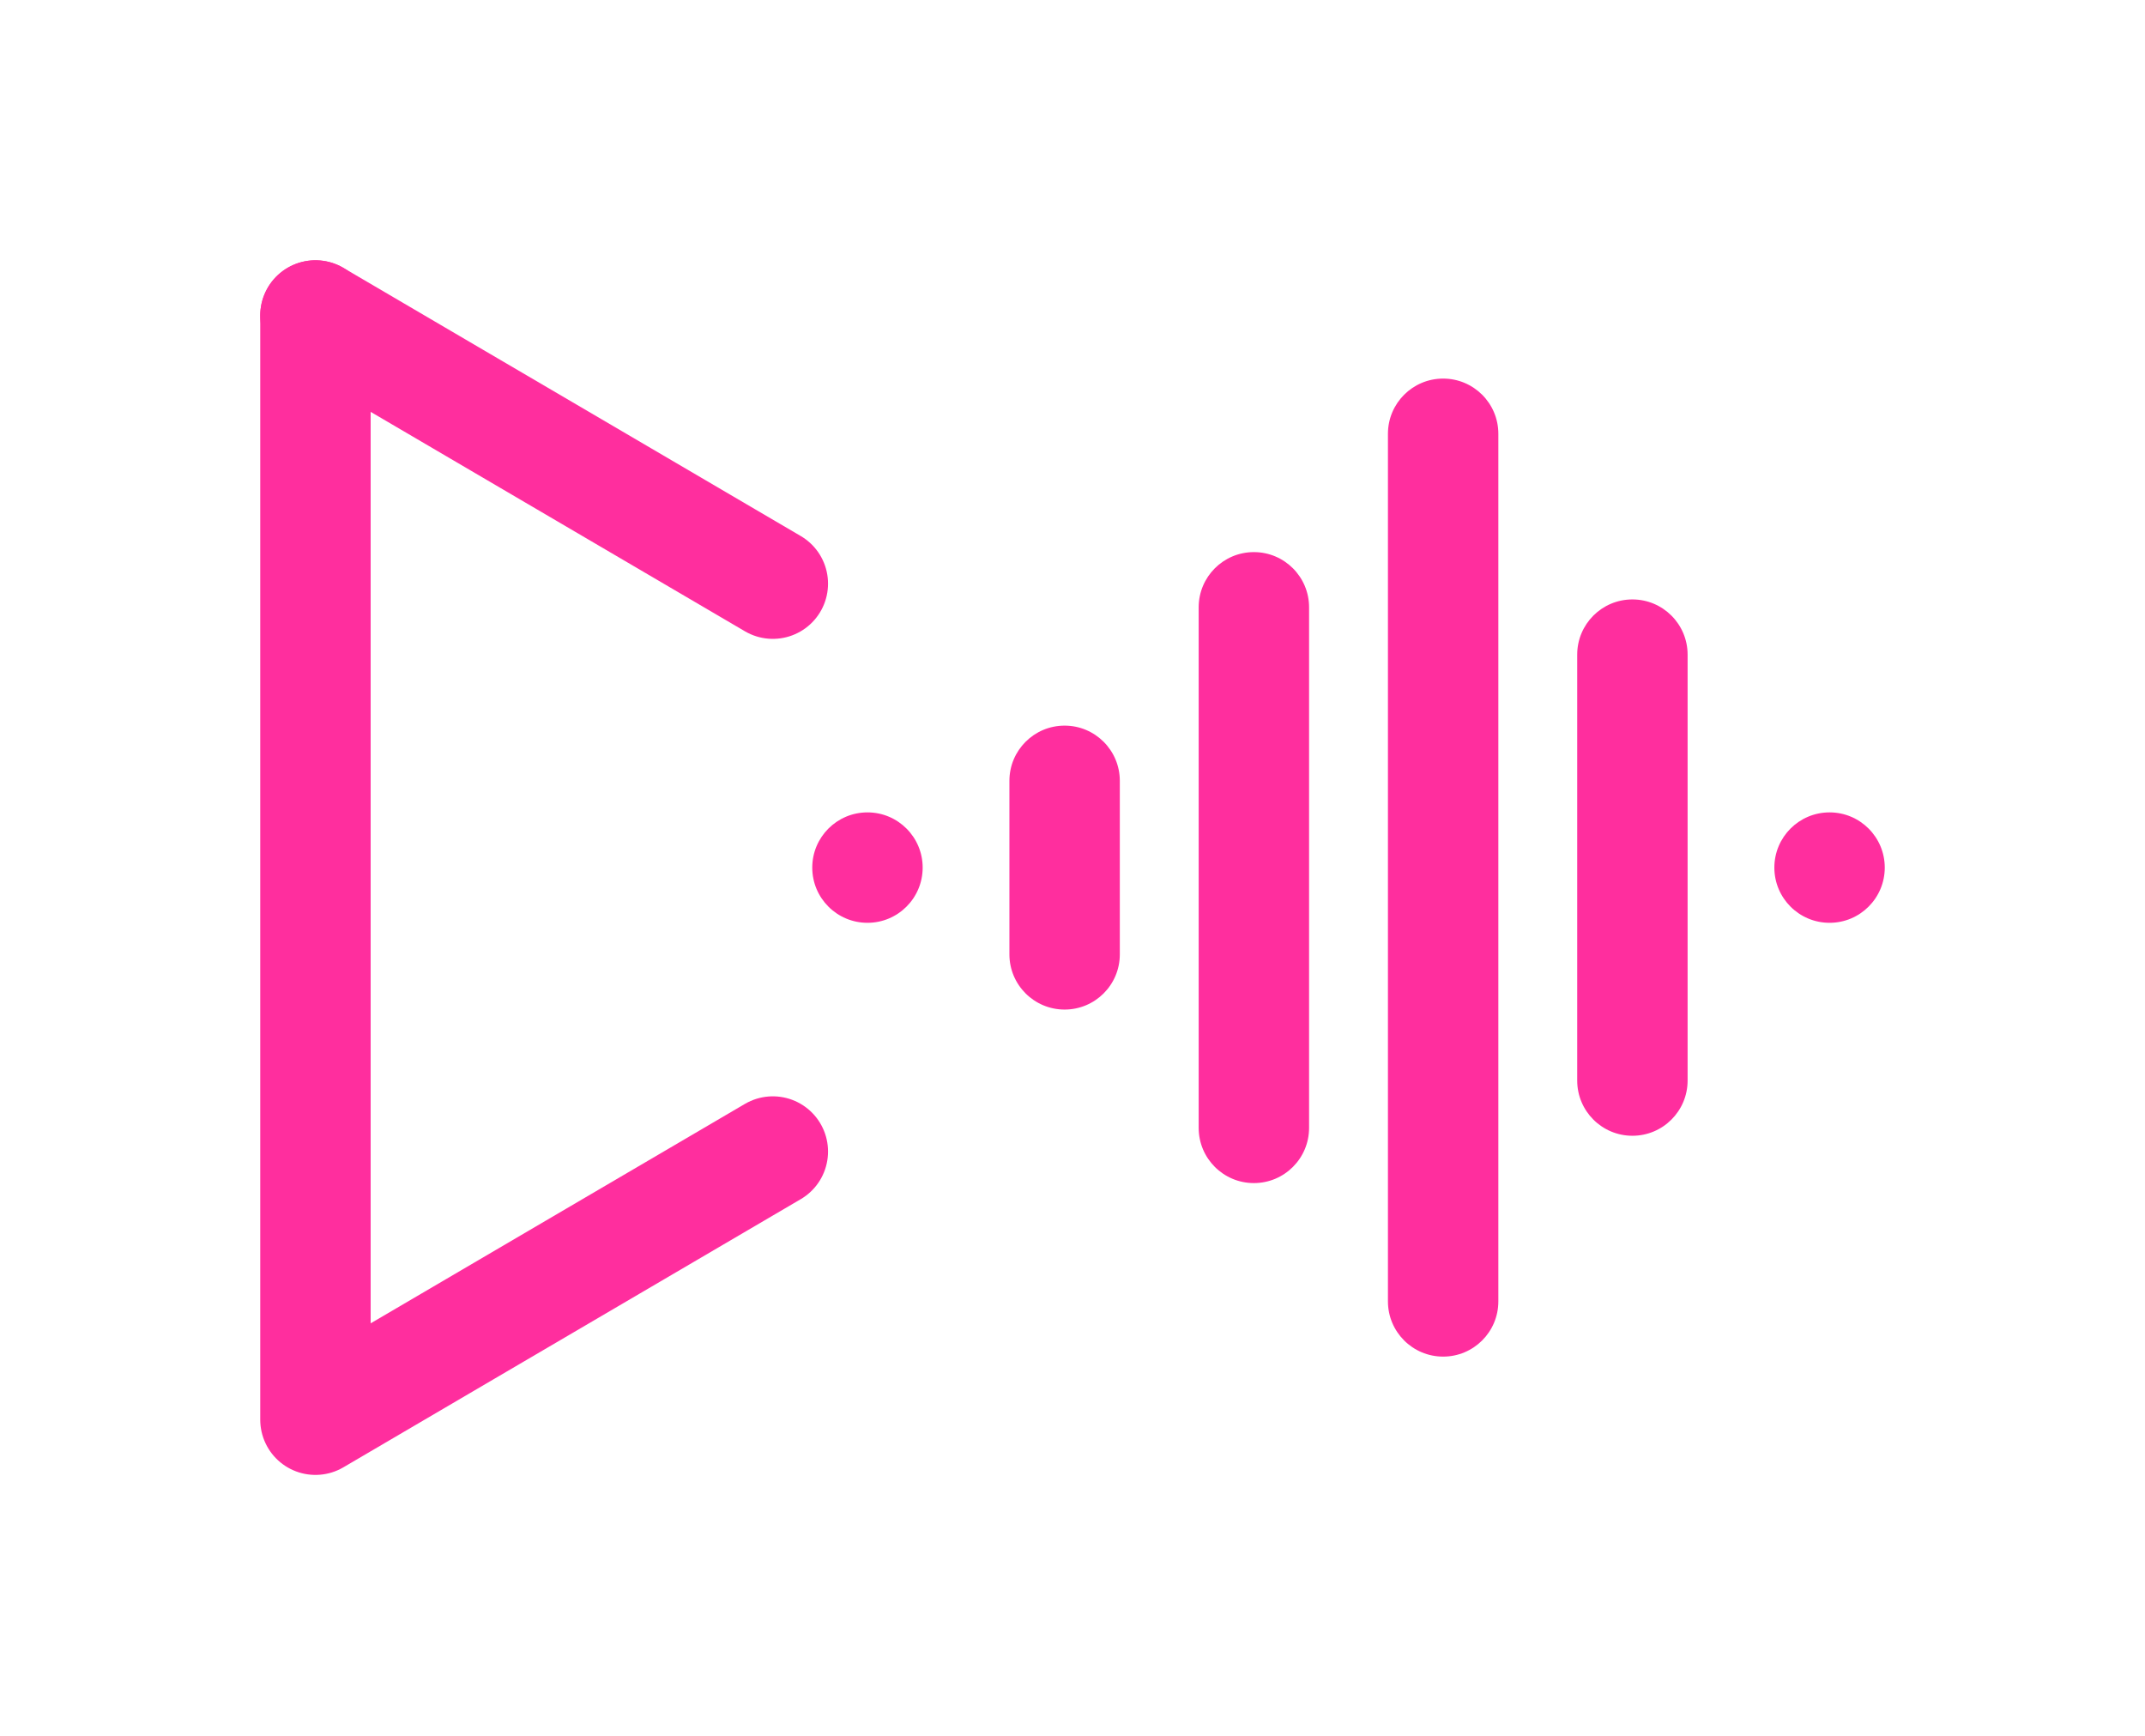
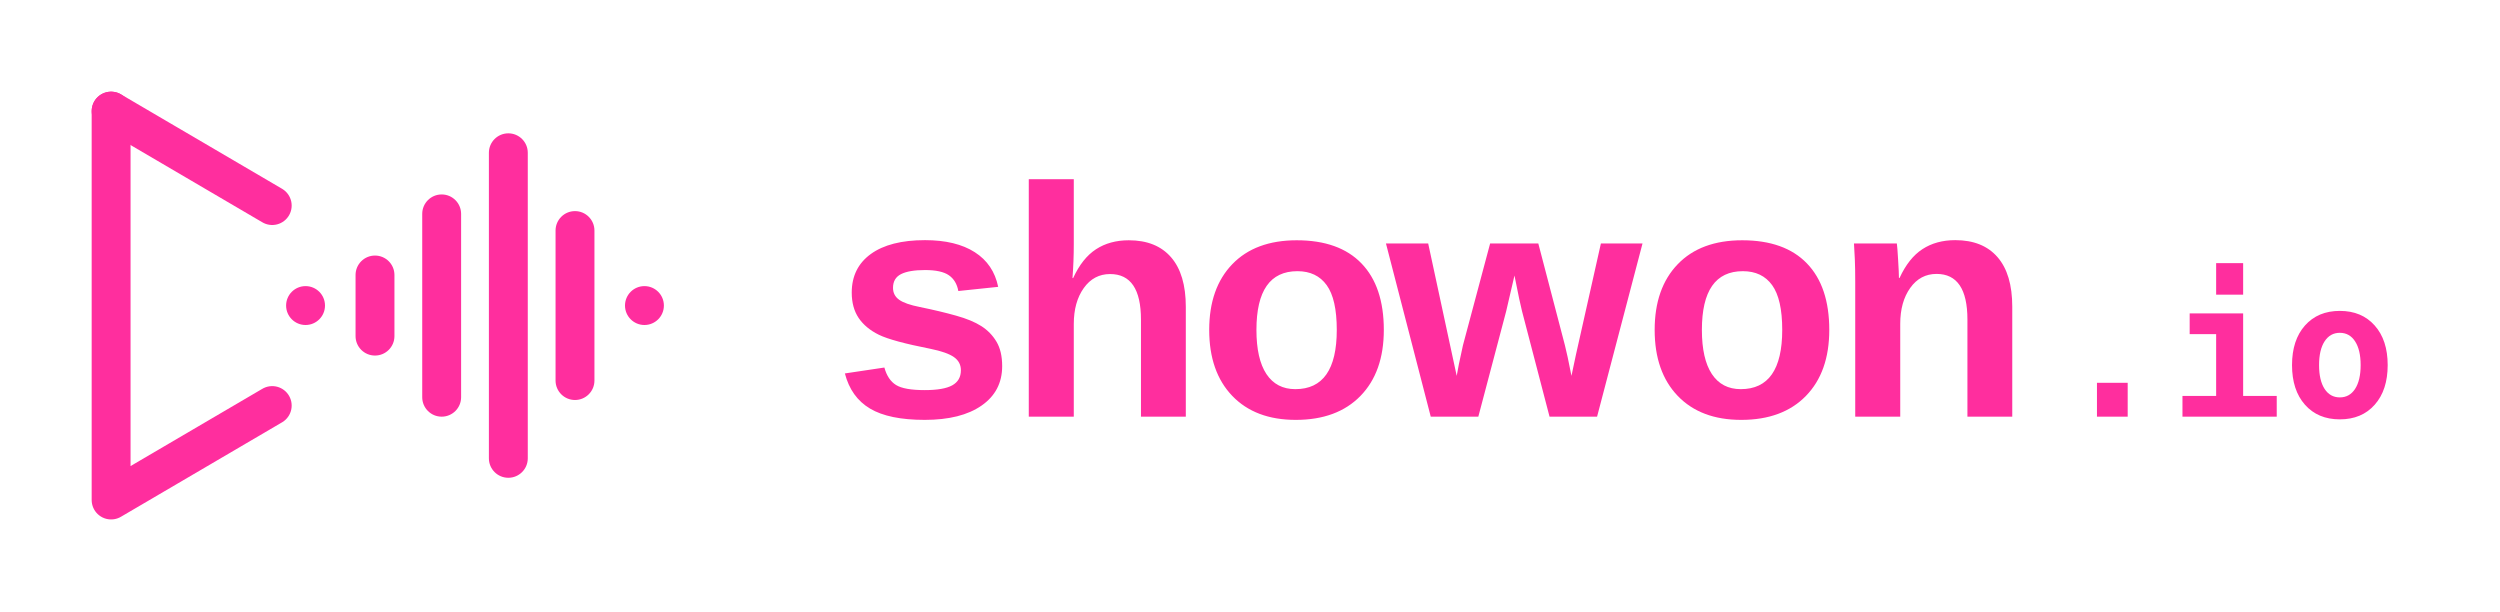
- <svg xmlns="http://www.w3.org/2000/svg" width="272" height="220" viewBox="0 0 272 220" fill="none" role="img" aria-label="showon.io">
+ <svg xmlns="http://www.w3.org/2000/svg" width="900" height="220" viewBox="0 0 900 220" fill="none" role="img" aria-label="showon.io">
  <path d="M40 40 L40 180 L98 146" stroke="#FF2E9E" stroke-width="14" stroke-linecap="round" stroke-linejoin="round" />
  <path d="M40 40 L98 74" stroke="#FF2E9E" stroke-width="14" stroke-linecap="round" stroke-linejoin="round" />
  <circle cx="110" cy="110" r="7" fill="#FF2E9E" />
  <rect x="128" y="92" width="14" height="36" rx="7" fill="#FF2E9E" />
  <rect x="152" y="70" width="14" height="80" rx="7" fill="#FF2E9E" />
  <rect x="176" y="48" width="14" height="124" rx="7" fill="#FF2E9E" />
  <rect x="200" y="76" width="14" height="68" rx="7" fill="#FF2E9E" />
  <circle cx="232" cy="110" r="7" fill="#FF2E9E" />
+   <g font-family="Archivo, 'Helvetica Neue', Arial, sans-serif" font-weight="800" font-size="118" letter-spacing="-3.5">
+     <text x="300" y="150" fill="#FF2E9E">show<tspan fill="#FF2E9E">on</tspan>
+     </text>
+   </g>
+   <text x="740" y="150" font-family="'Space Mono', 'SFMono-Regular', Menlo, monospace" font-weight="700" font-size="68" fill="#FF2E9E">.io</text>
</svg>
